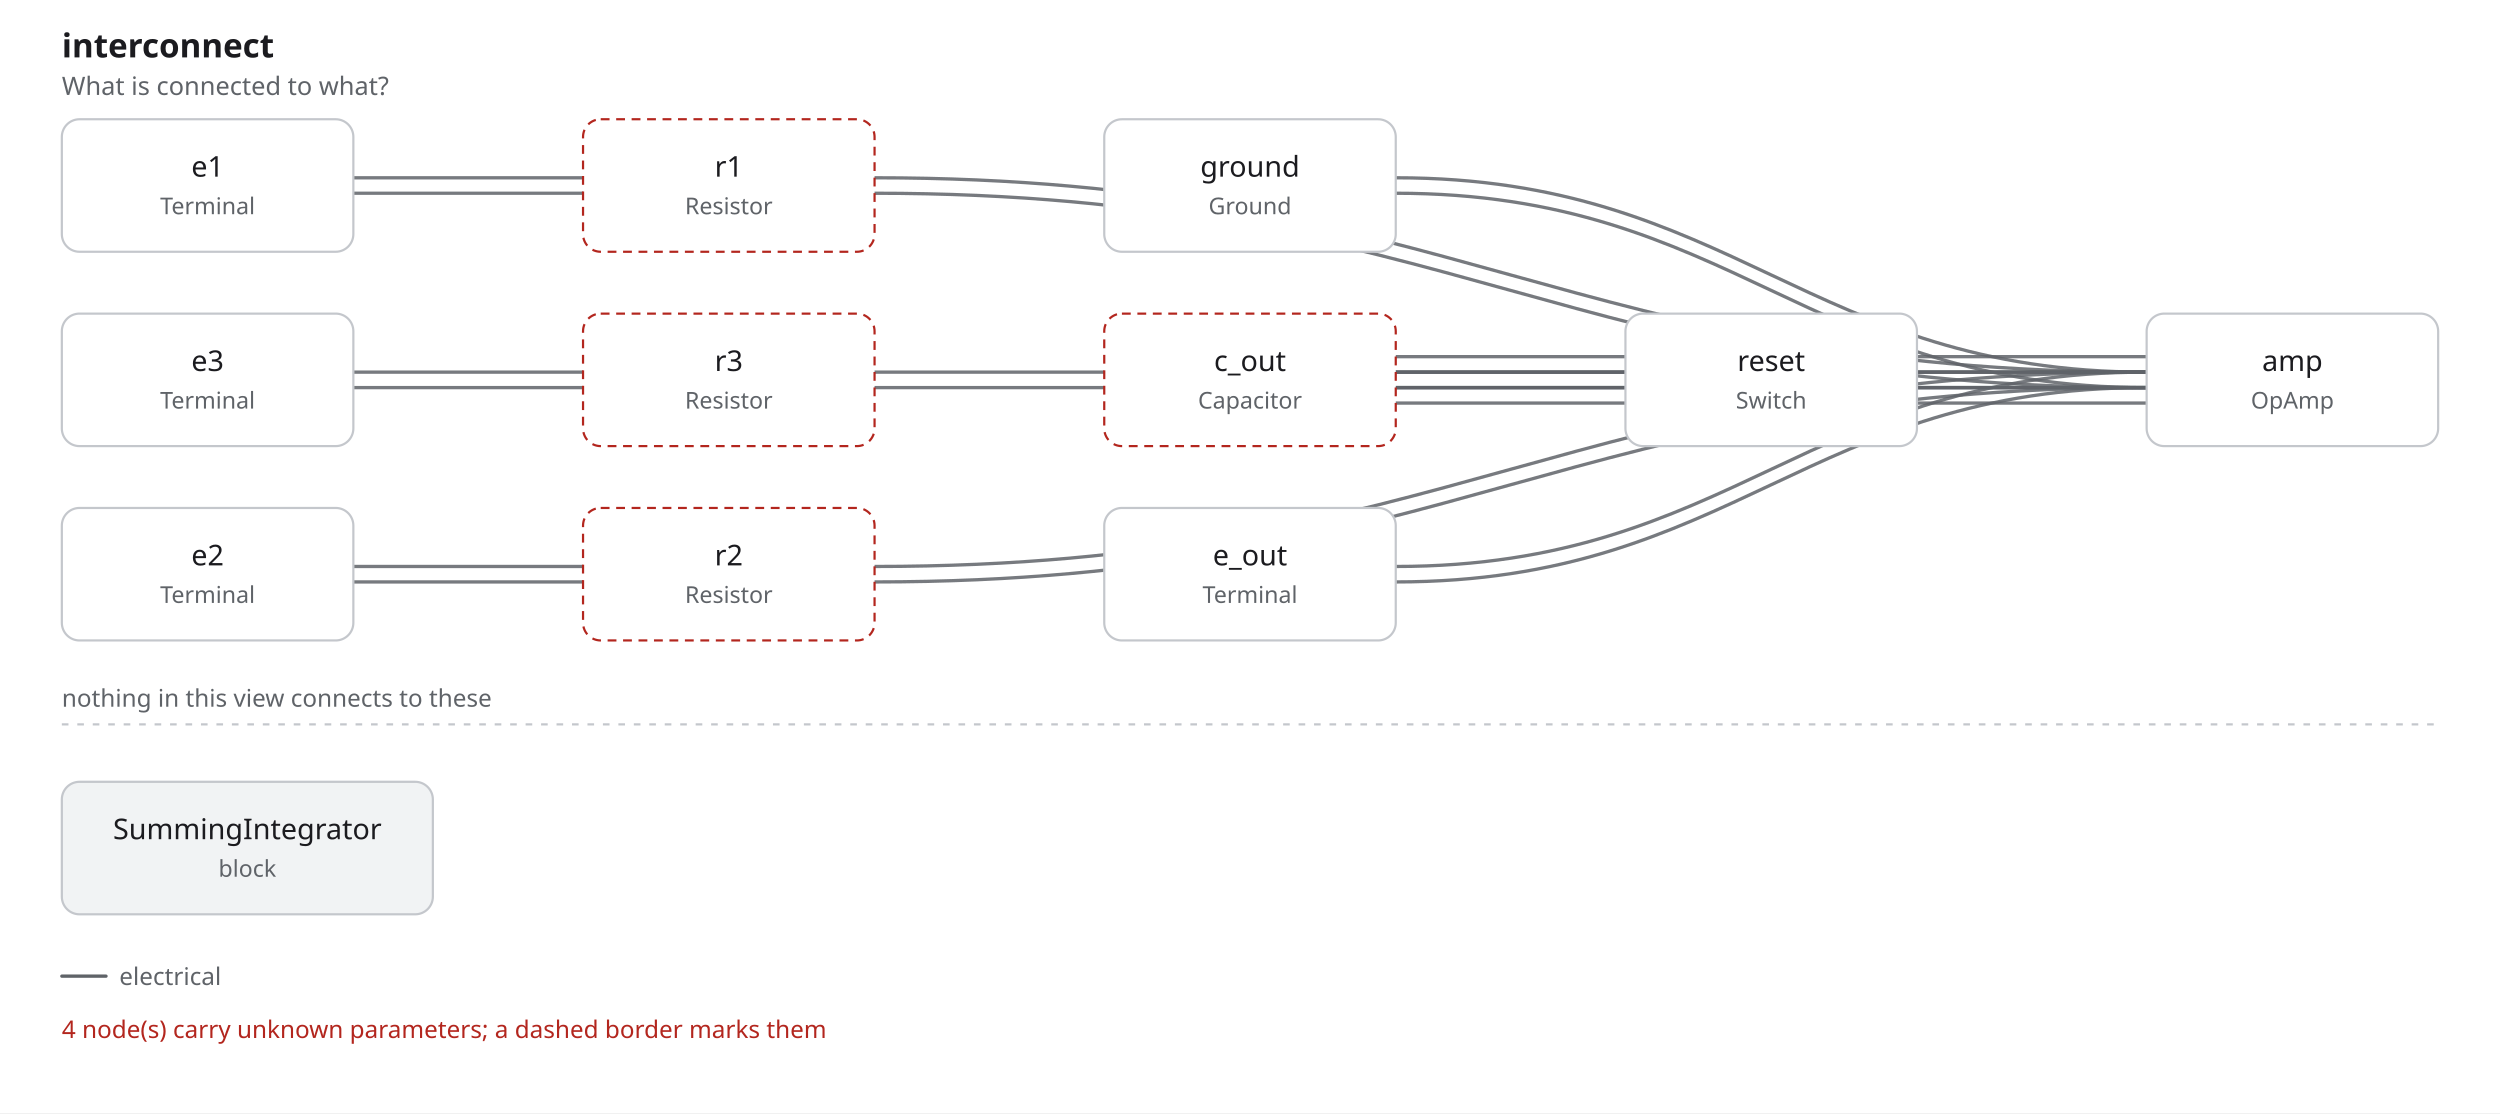
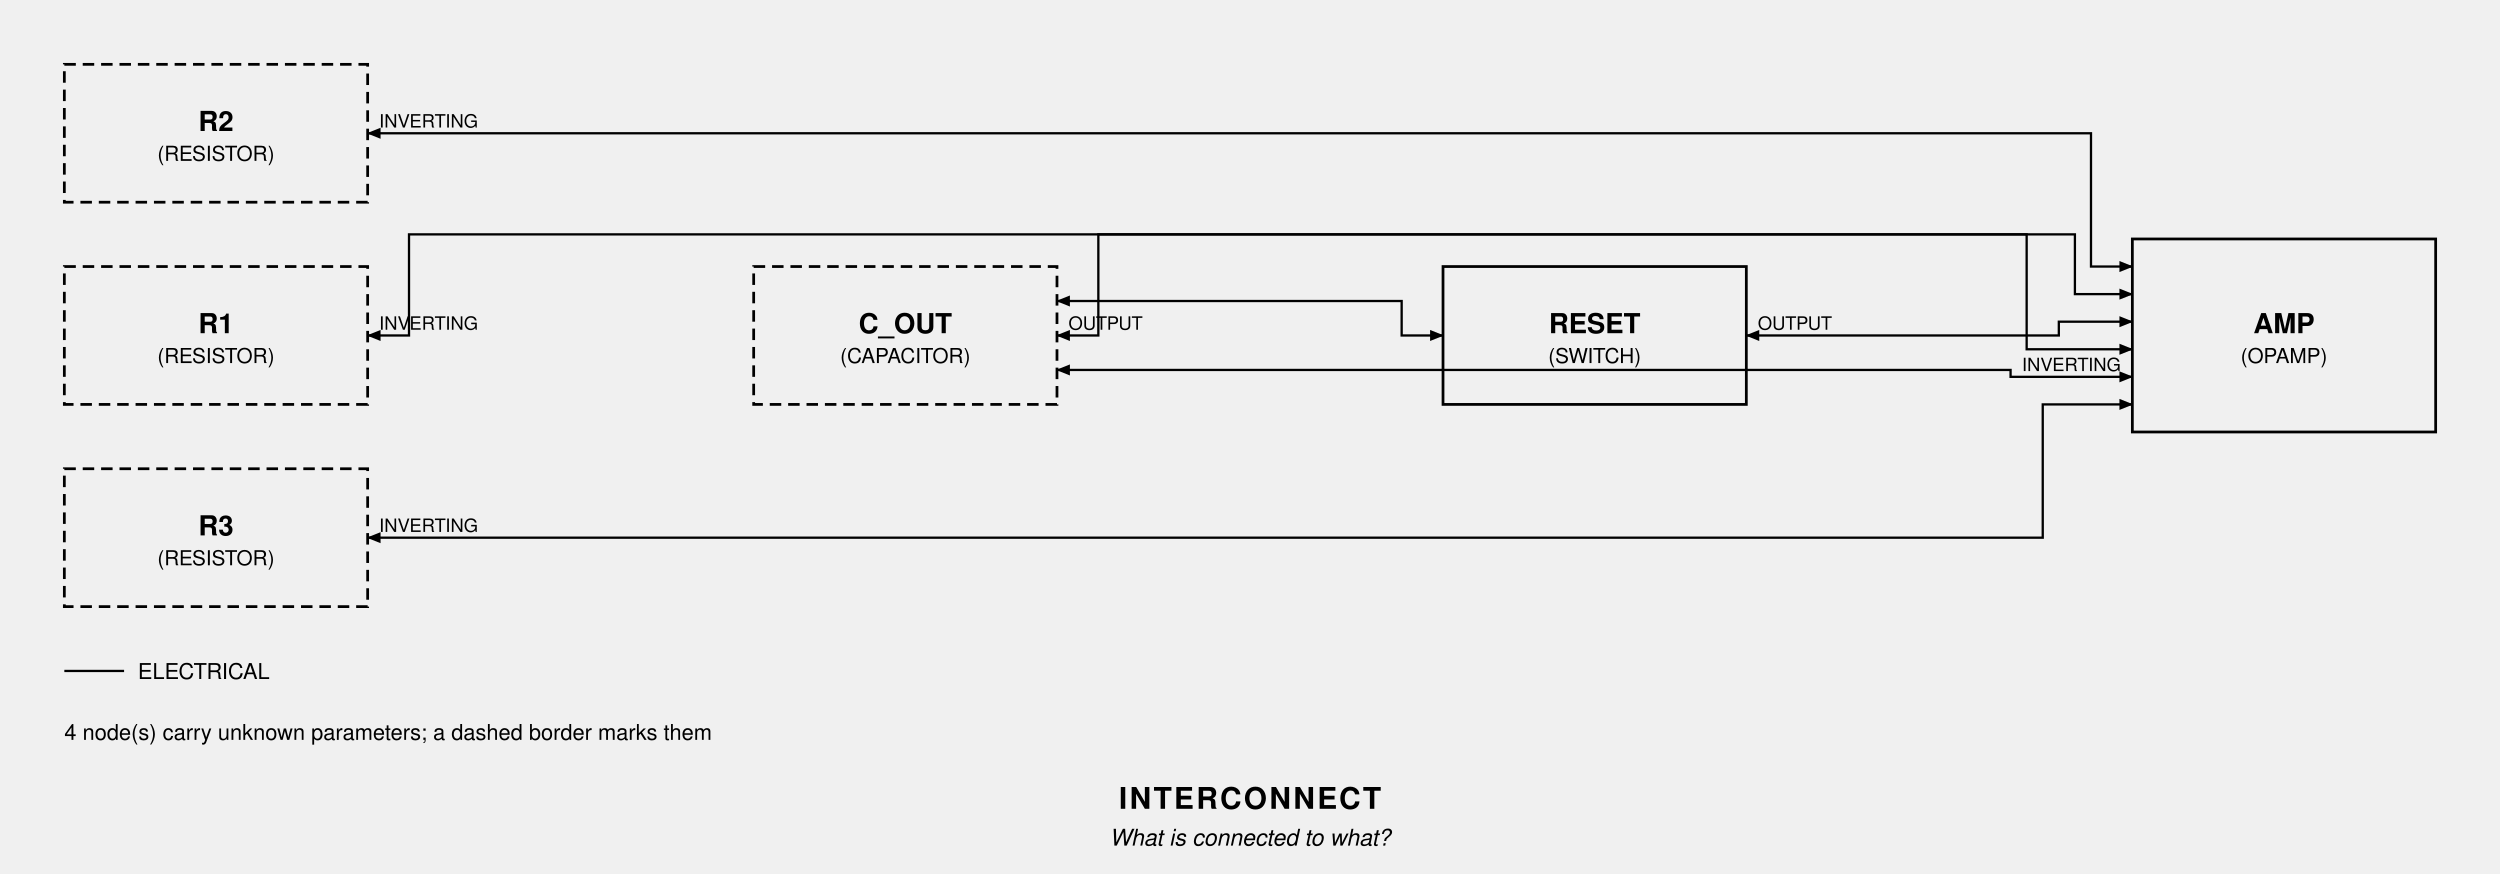
- <svg xmlns="http://www.w3.org/2000/svg" width="1132" height="504" viewBox="0 0 1132 504" font-family="system-ui, sans-serif">
-   <rect width="1132" height="504" fill="#ffffff" />
-   <text x="28" y="26" font-size="15" font-weight="600" fill="#1b1b1f">interconnect</text>
-   <text x="28" y="43" font-size="11.5" fill="#5f6368">What is connected to what?</text>
-   <line x1="28" y1="328" x2="1104" y2="328" stroke="#c4c7cc" stroke-width="1" stroke-dasharray="3 4" />
-   <text x="28" y="320" font-size="11" fill="#5f6368">nothing in this view connects to these</text>
-   <path d="M396.0,256.5 C655.2,256.5 712.8,168.5 972.0,168.5" fill="none" stroke="#5f6368" stroke-width="1.5" stroke-linecap="round" opacity="0.85" />
-   <path d="M396.0,263.5 C655.2,263.5 712.8,175.5 972.0,175.5" fill="none" stroke="#5f6368" stroke-width="1.5" stroke-linecap="round" opacity="0.85" />
-   <path d="M396.0,80.5 C655.2,80.5 712.8,168.5 972.0,168.5" fill="none" stroke="#5f6368" stroke-width="1.5" stroke-linecap="round" opacity="0.85" />
-   <path d="M396.0,87.5 C655.2,87.5 712.8,175.5 972.0,175.5" fill="none" stroke="#5f6368" stroke-width="1.5" stroke-linecap="round" opacity="0.85" />
-   <path d="M160.0,80.5 C206.8,80.5 217.2,80.5 264.0,80.5" fill="none" stroke="#5f6368" stroke-width="1.5" stroke-linecap="round" opacity="0.85" />
-   <path d="M160.0,87.5 C206.8,87.5 217.2,87.5 264.0,87.5" fill="none" stroke="#5f6368" stroke-width="1.5" stroke-linecap="round" opacity="0.85" />
-   <path d="M868.0,168.5 C914.8,168.5 925.2,168.5 972.0,168.5" fill="none" stroke="#5f6368" stroke-width="1.5" stroke-linecap="round" opacity="0.85" />
-   <path d="M868.0,175.5 C914.8,175.5 925.2,175.5 972.0,175.5" fill="none" stroke="#5f6368" stroke-width="1.5" stroke-linecap="round" opacity="0.85" />
-   <path d="M396.0,168.5 C655.2,168.5 712.8,168.5 972.0,168.5" fill="none" stroke="#5f6368" stroke-width="1.5" stroke-linecap="round" opacity="0.85" />
-   <path d="M396.0,175.5 C655.2,175.5 712.8,175.5 972.0,175.5" fill="none" stroke="#5f6368" stroke-width="1.5" stroke-linecap="round" opacity="0.85" />
-   <path d="M160.0,168.5 C206.8,168.5 217.2,168.5 264.0,168.5" fill="none" stroke="#5f6368" stroke-width="1.5" stroke-linecap="round" opacity="0.85" />
-   <path d="M160.0,175.5 C206.8,175.5 217.2,175.5 264.0,175.5" fill="none" stroke="#5f6368" stroke-width="1.5" stroke-linecap="round" opacity="0.85" />
-   <path d="M632.0,168.5 C678.8,168.5 689.2,168.5 736.0,168.5" fill="none" stroke="#5f6368" stroke-width="1.5" stroke-linecap="round" opacity="0.85" />
-   <path d="M632.0,175.5 C678.8,175.5 689.2,175.5 736.0,175.5" fill="none" stroke="#5f6368" stroke-width="1.5" stroke-linecap="round" opacity="0.85" />
-   <path d="M632.0,161.5 C785.0,161.5 819.0,161.5 972.0,161.5" fill="none" stroke="#5f6368" stroke-width="1.5" stroke-linecap="round" opacity="0.85" />
-   <path d="M632.0,168.5 C785.0,168.5 819.0,168.5 972.0,168.5" fill="none" stroke="#5f6368" stroke-width="1.5" stroke-linecap="round" opacity="0.85" />
-   <path d="M160.0,256.5 C206.8,256.5 217.2,256.5 264.0,256.5" fill="none" stroke="#5f6368" stroke-width="1.5" stroke-linecap="round" opacity="0.85" />
-   <path d="M160.0,263.5 C206.8,263.5 217.2,263.5 264.0,263.5" fill="none" stroke="#5f6368" stroke-width="1.5" stroke-linecap="round" opacity="0.85" />
-   <path d="M972.0,168.5 C819.0,168.5 785.0,80.5 632.0,80.5" fill="none" stroke="#5f6368" stroke-width="1.5" stroke-linecap="round" opacity="0.85" />
-   <path d="M972.0,175.5 C819.0,175.5 785.0,87.5 632.0,87.5" fill="none" stroke="#5f6368" stroke-width="1.5" stroke-linecap="round" opacity="0.85" />
-   <path d="M972.0,168.5 C819.0,168.5 785.0,256.5 632.0,256.5" fill="none" stroke="#5f6368" stroke-width="1.5" stroke-linecap="round" opacity="0.85" />
-   <path d="M972.0,175.5 C819.0,175.5 785.0,263.5 632.0,263.5" fill="none" stroke="#5f6368" stroke-width="1.5" stroke-linecap="round" opacity="0.85" />
-   <path d="M972.0,175.5 C819.0,175.5 785.0,175.5 632.0,175.5" fill="none" stroke="#5f6368" stroke-width="1.5" stroke-linecap="round" opacity="0.85" />
-   <path d="M972.0,182.5 C819.0,182.5 785.0,182.5 632.0,182.5" fill="none" stroke="#5f6368" stroke-width="1.5" stroke-linecap="round" opacity="0.85" />
+ <svg xmlns="http://www.w3.org/2000/svg" width="1088" height="380" viewBox="0 0 1088 380" font-family="Helvetica, Arial, sans-serif">
+   <defs>
+     <marker id="arrow" viewBox="0 0 8 8" refX="7.5" refY="4" markerWidth="6" markerHeight="6" orient="auto-start-reverse">
+       <path d="M0,0.8 L8,4 L0,7.2 Z" fill="#000000" />
+     </marker>
+   </defs>
+   <polyline points="160.0,58.0 910.0,58.0 910.0,116.0 928.0,116.0" fill="none" stroke="#000000" stroke-width="1" marker-start="url(#arrow)" marker-end="url(#arrow)" />
+   <polyline points="160.0,146.0 178.0,146.0 178.0,102.0 903.0,102.0 903.0,128.0 928.0,128.0" fill="none" stroke="#000000" stroke-width="1" marker-start="url(#arrow)" marker-end="url(#arrow)" />
+   <polyline points="760.0,146.0 896.0,146.0 896.0,140.0 928.0,140.0" fill="none" stroke="#000000" stroke-width="1" marker-start="url(#arrow)" marker-end="url(#arrow)" />
+   <polyline points="160.0,234.0 889.0,234.0 889.0,176.0 928.0,176.0" fill="none" stroke="#000000" stroke-width="1" marker-start="url(#arrow)" marker-end="url(#arrow)" />
+   <polyline points="460.0,131.0 610.0,131.0 610.0,146.0 628.0,146.0" fill="none" stroke="#000000" stroke-width="1" marker-start="url(#arrow)" marker-end="url(#arrow)" />
+   <polyline points="460.0,146.0 478.0,146.0 478.0,102.0 882.0,102.0 882.0,152.0 928.0,152.0" fill="none" stroke="#000000" stroke-width="1" marker-start="url(#arrow)" marker-end="url(#arrow)" />
+   <polyline points="928.0,164.0 875.0,164.0 875.0,161.0 460.0,161.0" fill="none" stroke="#000000" stroke-width="1" marker-start="url(#arrow)" marker-end="url(#arrow)" />
  <g>
-     <rect x="28" y="354" width="168" height="60" rx="8" fill="#f1f3f4" stroke="#c4c7cc" stroke-width="1" />
-     <text x="112" y="380" text-anchor="middle" font-size="13" font-weight="500" fill="#1b1b1f">SummingIntegrator</text>
-     <text x="112" y="397" text-anchor="middle" font-size="10.5" fill="#5f6368">block</text>
+     <rect x="28" y="28" width="132" height="60" fill="none" stroke="#000000" stroke-width="1.2" stroke-dasharray="5 3" />
+     <text x="94" y="57.0" text-anchor="middle" font-size="12" font-weight="bold" fill="#000000">R2</text>
+     <text x="94" y="70.0" text-anchor="middle" font-size="9" fill="#000000">(RESISTOR)</text>
  </g>
  <g>
-     <rect x="264" y="230" width="132" height="60" rx="8" fill="#ffffff" stroke="#b3261e" stroke-dasharray="4 3" stroke-width="1" />
-     <text x="330" y="256" text-anchor="middle" font-size="13" font-weight="500" fill="#1b1b1f">r2</text>
-     <text x="330" y="273" text-anchor="middle" font-size="10.5" fill="#5f6368">Resistor</text>
+     <rect x="28" y="116" width="132" height="60" fill="none" stroke="#000000" stroke-width="1.2" stroke-dasharray="5 3" />
+     <text x="94" y="145.0" text-anchor="middle" font-size="12" font-weight="bold" fill="#000000">R1</text>
+     <text x="94" y="158.0" text-anchor="middle" font-size="9" fill="#000000">(RESISTOR)</text>
  </g>
  <g>
-     <rect x="500" y="54" width="132" height="60" rx="8" fill="#ffffff" stroke="#c4c7cc" stroke-width="1" />
-     <text x="566" y="80" text-anchor="middle" font-size="13" font-weight="500" fill="#1b1b1f">ground</text>
-     <text x="566" y="97" text-anchor="middle" font-size="10.5" fill="#5f6368">Ground</text>
+     <rect x="628" y="116" width="132" height="60" fill="none" stroke="#000000" stroke-width="1.2" />
+     <text x="694" y="145.0" text-anchor="middle" font-size="12" font-weight="bold" fill="#000000">RESET</text>
+     <text x="694" y="158.0" text-anchor="middle" font-size="9" fill="#000000">(SWITCH)</text>
  </g>
  <g>
-     <rect x="264" y="54" width="132" height="60" rx="8" fill="#ffffff" stroke="#b3261e" stroke-dasharray="4 3" stroke-width="1" />
-     <text x="330" y="80" text-anchor="middle" font-size="13" font-weight="500" fill="#1b1b1f">r1</text>
-     <text x="330" y="97" text-anchor="middle" font-size="10.5" fill="#5f6368">Resistor</text>
+     <rect x="28" y="204" width="132" height="60" fill="none" stroke="#000000" stroke-width="1.2" stroke-dasharray="5 3" />
+     <text x="94" y="233.0" text-anchor="middle" font-size="12" font-weight="bold" fill="#000000">R3</text>
+     <text x="94" y="246.0" text-anchor="middle" font-size="9" fill="#000000">(RESISTOR)</text>
  </g>
  <g>
-     <rect x="28" y="54" width="132" height="60" rx="8" fill="#ffffff" stroke="#c4c7cc" stroke-width="1" />
-     <text x="94" y="80" text-anchor="middle" font-size="13" font-weight="500" fill="#1b1b1f">e1</text>
-     <text x="94" y="97" text-anchor="middle" font-size="10.5" fill="#5f6368">Terminal</text>
+     <rect x="328" y="116" width="132" height="60" fill="none" stroke="#000000" stroke-width="1.2" stroke-dasharray="5 3" />
+     <text x="394" y="145.0" text-anchor="middle" font-size="12" font-weight="bold" fill="#000000">C_OUT</text>
+     <text x="394" y="158.0" text-anchor="middle" font-size="9" fill="#000000">(CAPACITOR)</text>
  </g>
  <g>
-     <rect x="736" y="142" width="132" height="60" rx="8" fill="#ffffff" stroke="#c4c7cc" stroke-width="1" />
-     <text x="802" y="168" text-anchor="middle" font-size="13" font-weight="500" fill="#1b1b1f">reset</text>
-     <text x="802" y="185" text-anchor="middle" font-size="10.5" fill="#5f6368">Switch</text>
+     <rect x="928" y="104" width="132" height="84" fill="none" stroke="#000000" stroke-width="1.2" />
+     <text x="994" y="145.0" text-anchor="middle" font-size="12" font-weight="bold" fill="#000000">AMP</text>
+     <text x="994" y="158.0" text-anchor="middle" font-size="9" fill="#000000">(OPAMP)</text>
  </g>
-   <g>
-     <rect x="264" y="142" width="132" height="60" rx="8" fill="#ffffff" stroke="#b3261e" stroke-dasharray="4 3" stroke-width="1" />
-     <text x="330" y="168" text-anchor="middle" font-size="13" font-weight="500" fill="#1b1b1f">r3</text>
-     <text x="330" y="185" text-anchor="middle" font-size="10.5" fill="#5f6368">Resistor</text>
-   </g>
-   <g>
-     <rect x="28" y="142" width="132" height="60" rx="8" fill="#ffffff" stroke="#c4c7cc" stroke-width="1" />
-     <text x="94" y="168" text-anchor="middle" font-size="13" font-weight="500" fill="#1b1b1f">e3</text>
-     <text x="94" y="185" text-anchor="middle" font-size="10.5" fill="#5f6368">Terminal</text>
-   </g>
-   <g>
-     <rect x="500" y="230" width="132" height="60" rx="8" fill="#ffffff" stroke="#c4c7cc" stroke-width="1" />
-     <text x="566" y="256" text-anchor="middle" font-size="13" font-weight="500" fill="#1b1b1f">e_out</text>
-     <text x="566" y="273" text-anchor="middle" font-size="10.5" fill="#5f6368">Terminal</text>
-   </g>
-   <g>
-     <rect x="500" y="142" width="132" height="60" rx="8" fill="#ffffff" stroke="#b3261e" stroke-dasharray="4 3" stroke-width="1" />
-     <text x="566" y="168" text-anchor="middle" font-size="13" font-weight="500" fill="#1b1b1f">c_out</text>
-     <text x="566" y="185" text-anchor="middle" font-size="10.5" fill="#5f6368">Capacitor</text>
-   </g>
-   <g>
-     <rect x="28" y="230" width="132" height="60" rx="8" fill="#ffffff" stroke="#c4c7cc" stroke-width="1" />
-     <text x="94" y="256" text-anchor="middle" font-size="13" font-weight="500" fill="#1b1b1f">e2</text>
-     <text x="94" y="273" text-anchor="middle" font-size="10.5" fill="#5f6368">Terminal</text>
-   </g>
-   <g>
-     <rect x="972" y="142" width="132" height="60" rx="8" fill="#ffffff" stroke="#c4c7cc" stroke-width="1" />
-     <text x="1038" y="168" text-anchor="middle" font-size="13" font-weight="500" fill="#1b1b1f">amp</text>
-     <text x="1038" y="185" text-anchor="middle" font-size="10.5" fill="#5f6368">OpAmp</text>
-   </g>
-   <line x1="28" y1="442" x2="48" y2="442" stroke="#5f6368" stroke-width="1.5" stroke-linecap="round" />
-   <text x="54" y="446" font-size="11" fill="#5f6368">electrical</text>
-   <text x="28" y="470" font-size="11" fill="#b3261e">4 node(s) carry unknown parameters; a dashed border marks them</text>
+   <text x="165.0" y="55.5" text-anchor="start" font-size="8" fill="#000000">INVERTING</text>
+   <text x="165.0" y="143.5" text-anchor="start" font-size="8" fill="#000000">INVERTING</text>
+   <text x="765.0" y="143.5" text-anchor="start" font-size="8" fill="#000000">OUTPUT</text>
+   <text x="165.0" y="231.5" text-anchor="start" font-size="8" fill="#000000">INVERTING</text>
+   <text x="465.0" y="143.5" text-anchor="start" font-size="8" fill="#000000">OUTPUT</text>
+   <text x="923.0" y="161.5" text-anchor="end" font-size="8" fill="#000000">INVERTING</text>
+   <line x1="28" y1="292" x2="54" y2="292" stroke="#000000" stroke-width="1" />
+   <text x="60" y="295.5" font-size="9.5" fill="#000000">ELECTRICAL</text>
+   <text x="28" y="322" font-size="9.5" fill="#000000">4 node(s) carry unknown parameters; a dashed border marks them</text>
+   <text x="544.0" y="352" text-anchor="middle" font-size="13" font-weight="bold" letter-spacing="0.08em" fill="#000000">INTERCONNECT</text>
+   <text x="544.0" y="368" text-anchor="middle" font-size="10" font-style="italic" fill="#000000">What is connected to what?</text>
</svg>
